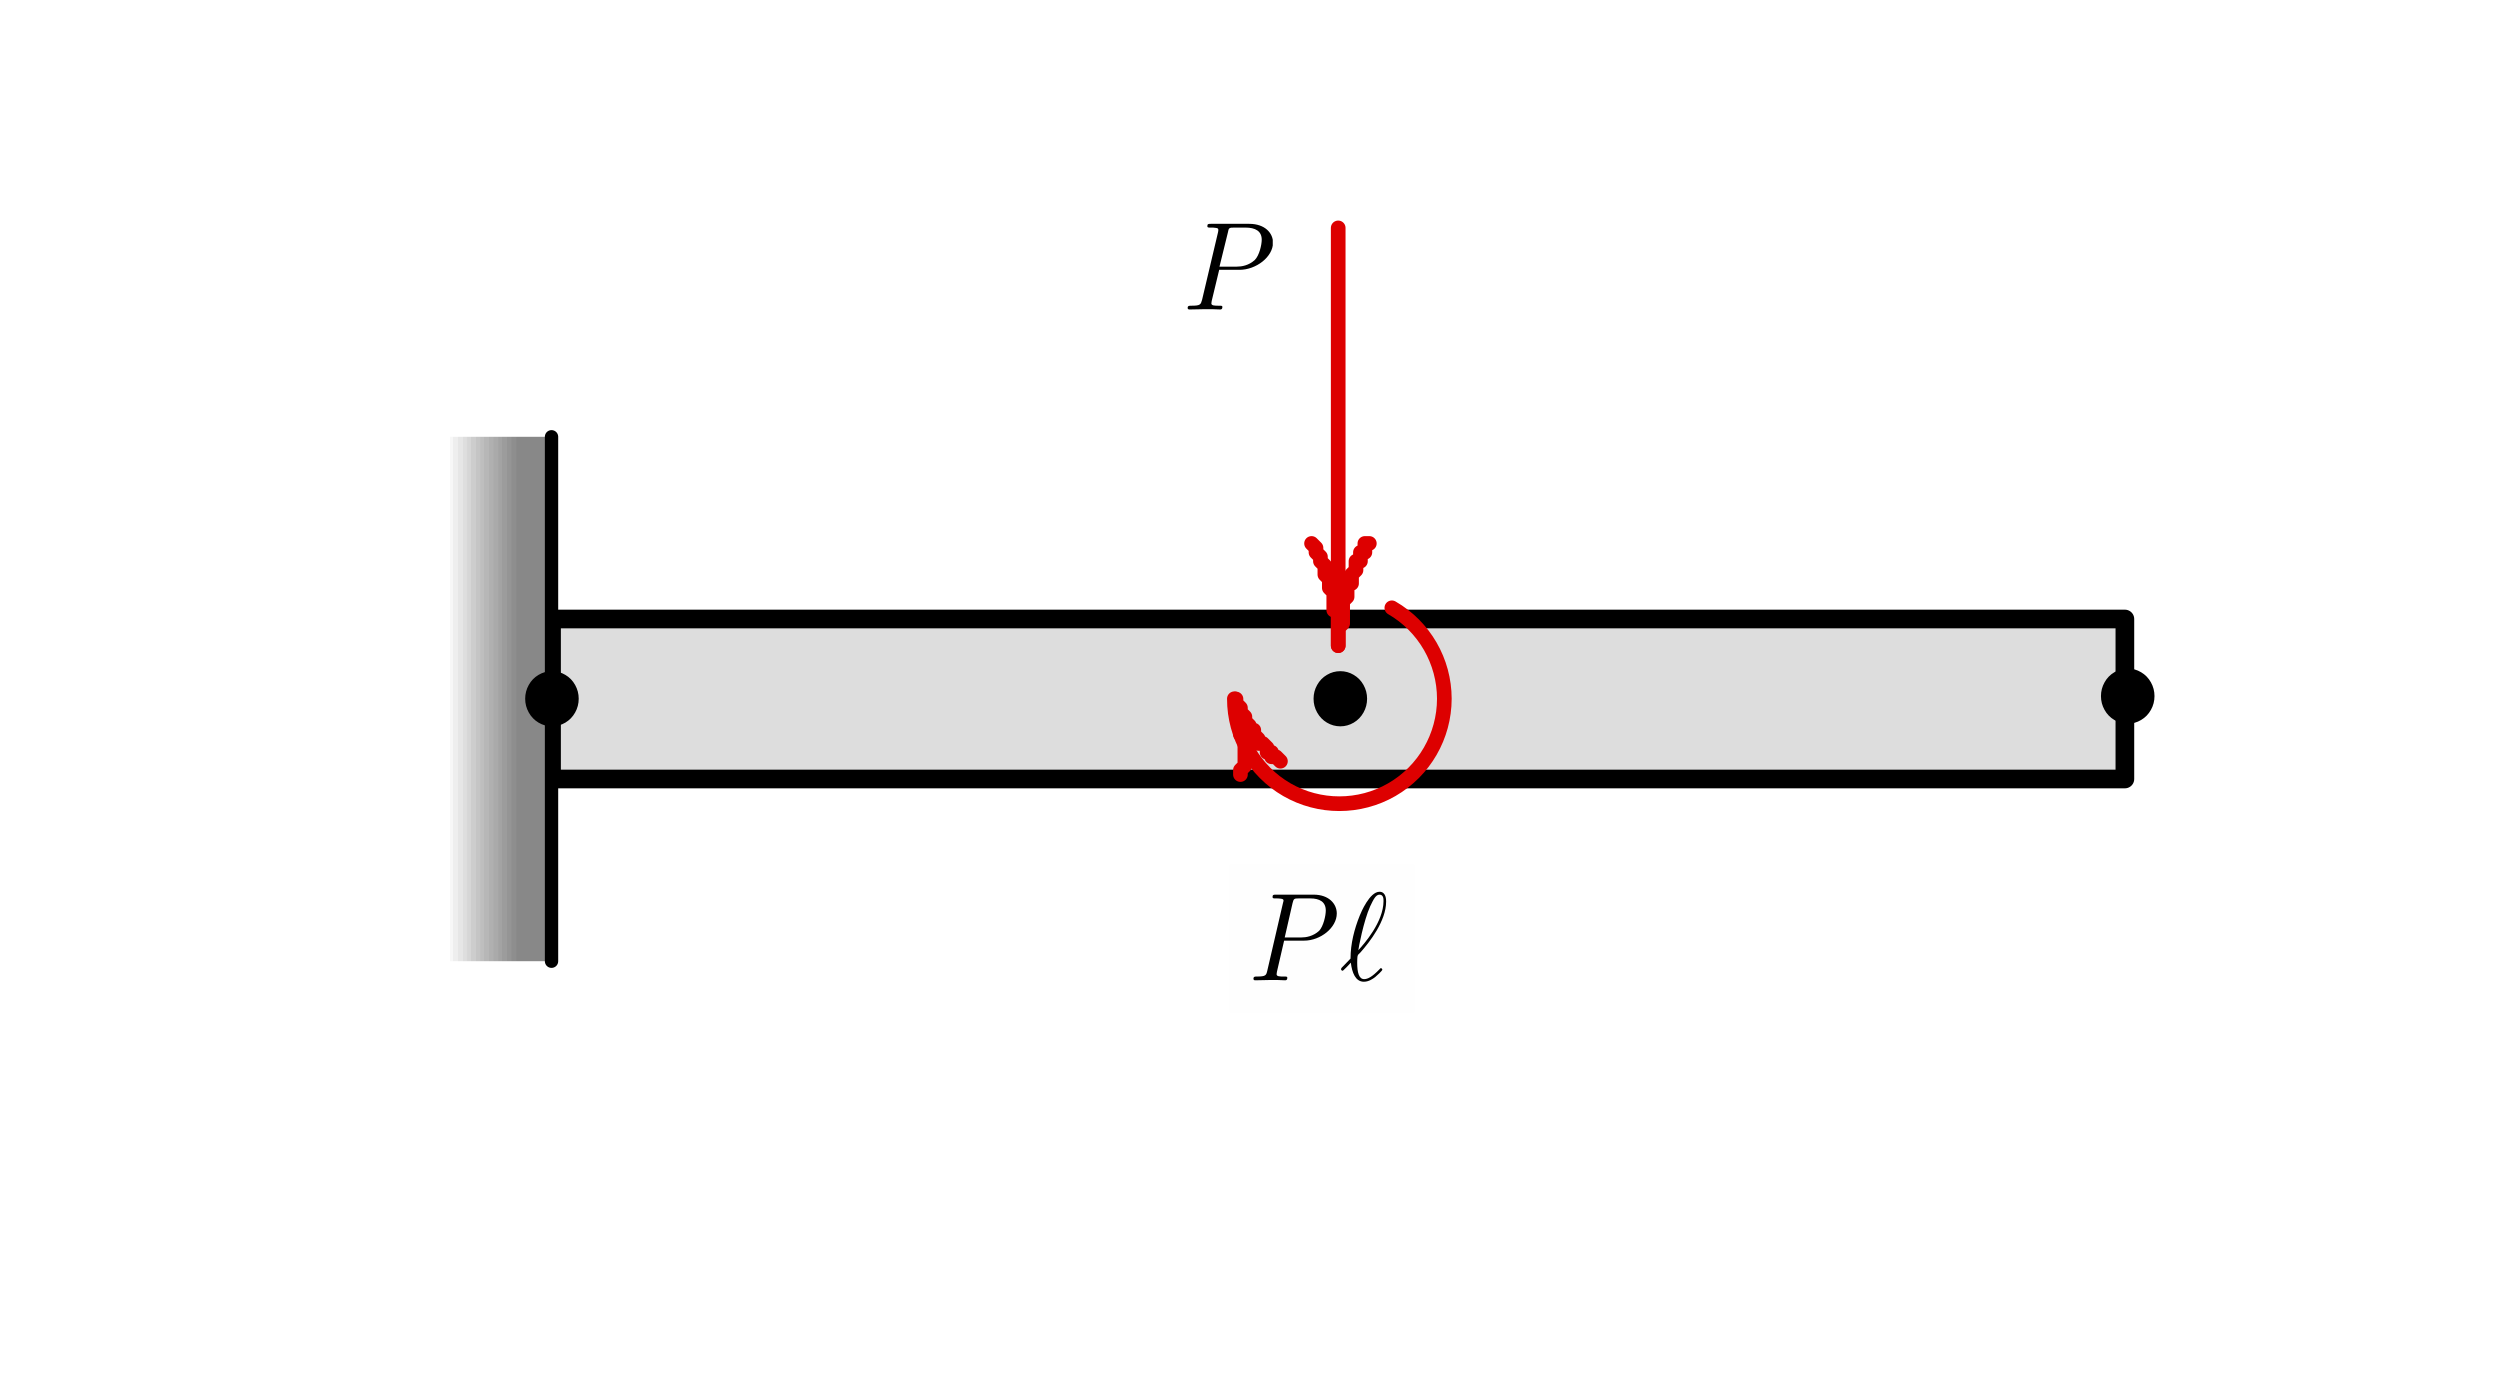
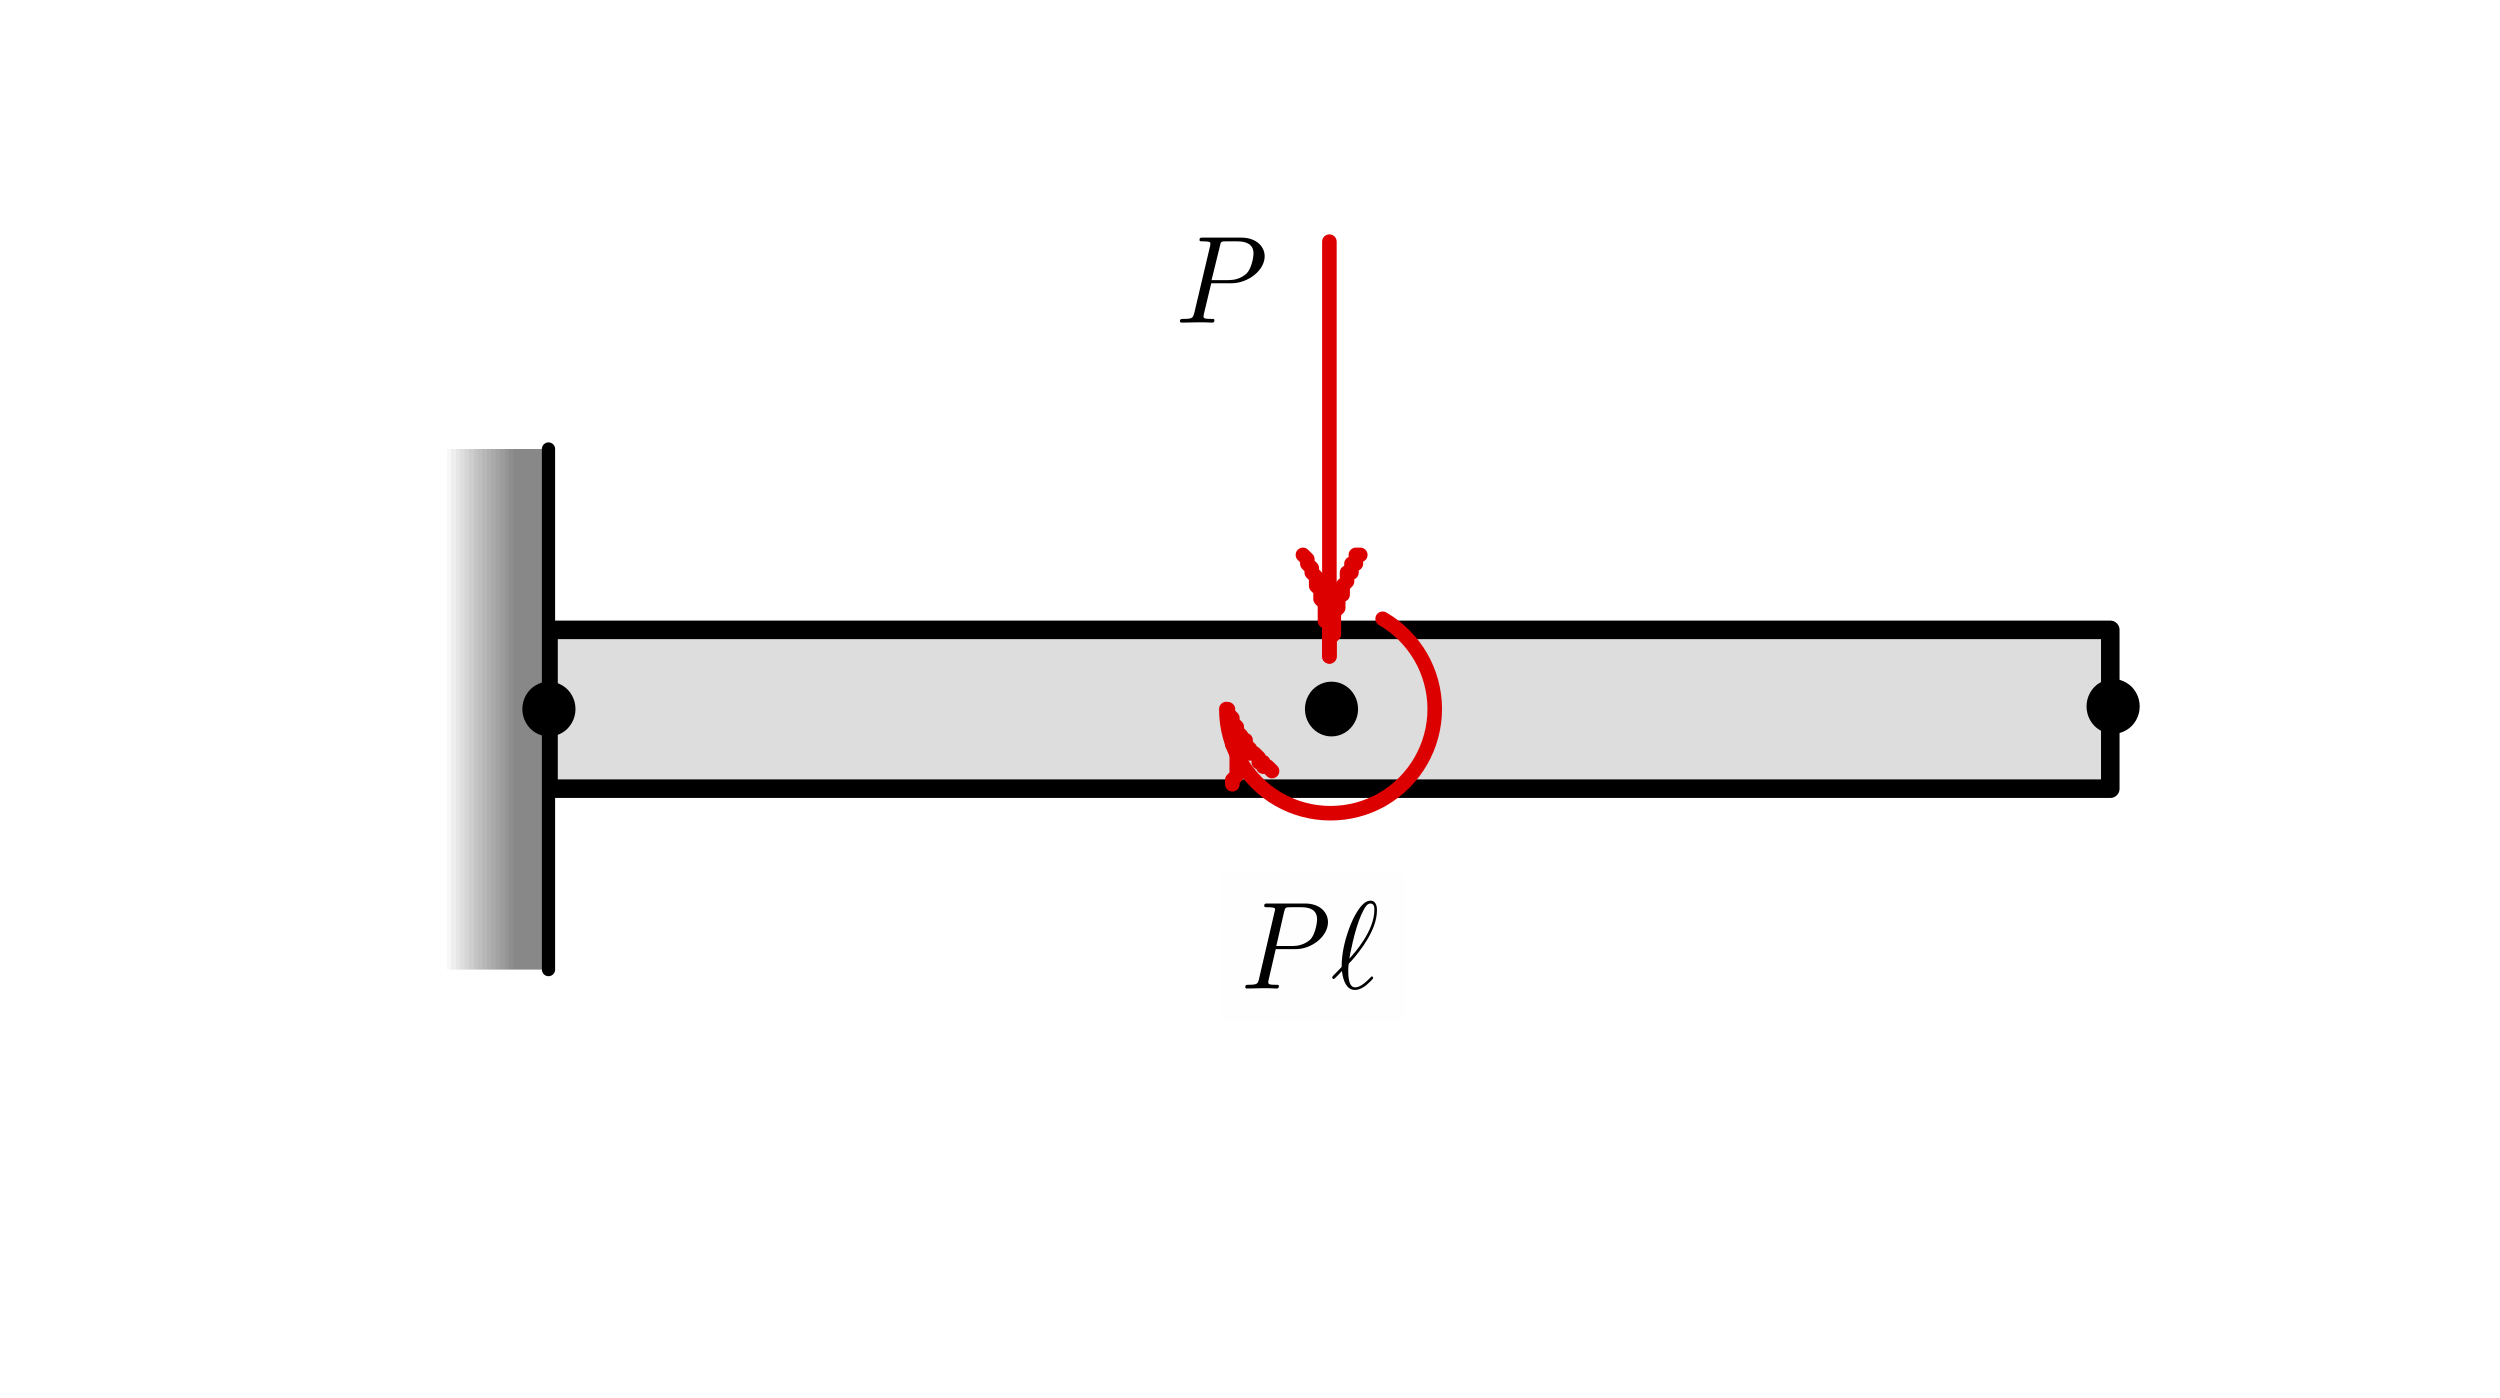
- <svg xmlns="http://www.w3.org/2000/svg" width="100%" height="100%" viewBox="0 0 135 75" version="1.1" xml:space="preserve" style="fill-rule:evenodd;clip-rule:evenodd;stroke-linecap:round;stroke-linejoin:round;stroke-miterlimit:10;">
-   <g transform="matrix(1,0,0,1,-953.427,-74.8393)">
-     <g id="Artboard3d" transform="matrix(0.383818,0,0,0.262027,828.217,74.8393)">
+ <svg xmlns="http://www.w3.org/2000/svg" width="100%" height="100%" viewBox="0 0 136 76" version="1.1" xml:space="preserve" style="fill-rule:evenodd;clip-rule:evenodd;stroke-linecap:round;stroke-linejoin:round;stroke-miterlimit:10;">
+   <g transform="matrix(1,0,0,1,-956,-74)">
+     <g id="Artboard3d" transform="matrix(0.383818,0,0,0.262027,830.846,74.8393)">
      <rect x="326.224" y="0" width="351.729" height="286.23" style="fill:none;" />
-       <g transform="matrix(2.98925,0,0,3.86281,-1054.43,-318.083)">
-         <g transform="matrix(0.871591,0,0,0.987986,417.68,14.4901)">
-           <g>
-             <clipPath id="_clip1">
-               <rect x="1.074" y="1.168" width="4.844" height="5.664" />
-             </clipPath>
-             <g clip-path="url(#_clip1)">
-               <g transform="matrix(1,0,0,1,1.07228,6.34366)">
-                 <g id="glyph0-1">
-                                 </g>
-               </g>
-             </g>
-           </g>
-         </g>
-         <g transform="matrix(0.871591,0,0,0.987986,368.139,49.1622)">
-           <g id="surface1">
-             <g>
-               <clipPath id="_clip2">
-                 <rect x="1.105" y="1.168" width="2.781" height="5.664" />
-               </clipPath>
-               <g clip-path="url(#_clip2)">
-                 <g transform="matrix(1,0,0,1,1.10634,6.25756)">
-                   <g id="glyph0-11">
-                                     </g>
-                 </g>
-               </g>
-             </g>
-           </g>
-         </g>
-         <g transform="matrix(0.871591,0,0,0.987986,404.945,49.1622)">
-           <g id="surface11">
-             <g>
-               <clipPath id="_clip3">
-                 <rect x="1.105" y="1.168" width="2.781" height="5.664" />
-               </clipPath>
-               <g clip-path="url(#_clip3)">
-                 <g transform="matrix(1,0,0,1,1.10634,6.25756)">
-                   <g id="glyph0-12">
-                                     </g>
-                 </g>
-               </g>
-             </g>
-           </g>
-         </g>
-       </g>
-       <g transform="matrix(2.98925,0,0,3.86281,-1054.43,-318.083)">
-         <g transform="matrix(0.871591,0,0,0.987986,508.566,63.8841)">
-           <g>
-             <clipPath id="_clip4">
-               <rect x="1.074" y="1.168" width="4.844" height="5.664" />
-             </clipPath>
-             <g clip-path="url(#_clip4)">
-               <g transform="matrix(1,0,0,1,1.07228,6.34366)">
-                 <g id="glyph0-13">
-                                 </g>
-               </g>
-             </g>
-           </g>
-         </g>
-         <g transform="matrix(0.871591,0,0,0.987986,509.196,17.5541)">
-           <g>
-             <clipPath id="_clip5">
-               <rect x="1.074" y="1.168" width="4.844" height="5.664" />
-             </clipPath>
-             <g clip-path="url(#_clip5)">
-               <g transform="matrix(1,0,0,1,1.07228,6.34366)">
-                 <g id="glyph0-14">
-                                 </g>
-               </g>
-             </g>
-           </g>
-         </g>
-         <g transform="matrix(0.871591,0,0,0.987986,546.646,17.1857)">
-           <g>
-             <clipPath id="_clip6">
-               <rect x="1.074" y="1.168" width="4.844" height="5.664" />
-             </clipPath>
-             <g clip-path="url(#_clip6)">
-               <g transform="matrix(1,0,0,1,1.07228,6.34366)">
-                 <g id="glyph0-15">
-                                 </g>
-               </g>
-             </g>
-           </g>
-         </g>
-       </g>
-       <g transform="matrix(2.98925,0,0,3.86281,-1054.43,-566.406)">
-         <g transform="matrix(0.871591,0,0,0.987986,380.675,156.074)">
-           <g>
-             <clipPath id="_clip7">
-               <rect x="1.074" y="1.168" width="4.844" height="5.664" />
-             </clipPath>
-             <g clip-path="url(#_clip7)">
-               <g transform="matrix(1,0,0,1,1.07228,6.34366)">
-                 <g id="glyph0-16">
-                                 </g>
-               </g>
-             </g>
-           </g>
-         </g>
-         <g transform="matrix(0.871591,0,0,0.987986,380.711,201.281)">
-           <g>
-             <clipPath id="_clip8">
-               <rect x="1.074" y="1.168" width="4.844" height="5.664" />
-             </clipPath>
-             <g clip-path="url(#_clip8)">
-               <g transform="matrix(1,0,0,1,1.07228,6.34366)">
-                 <g id="glyph0-17">
-                                 </g>
-               </g>
-             </g>
-           </g>
-         </g>
-         <g transform="matrix(0.871591,0,0,0.987986,418.753,155.647)">
-           <g>
-             <clipPath id="_clip9">
-               <rect x="1.074" y="1.168" width="4.844" height="5.664" />
-             </clipPath>
-             <g clip-path="url(#_clip9)">
-               <g transform="matrix(1,0,0,1,1.07228,6.34366)">
-                 <g id="glyph0-18">
-                                 </g>
-               </g>
-             </g>
-           </g>
-         </g>
-       </g>
      <g transform="matrix(2.98925,0,0,3.86281,-645.13,-829.586)">
        <g transform="matrix(0.209182,0,0,-0.237117,326.224,504.11)">
          <rect x="118" y="1045" width="354" height="36" style="fill:rgb(221,221,221);stroke:black;stroke-width:4.2px;" />
        </g>
        <g transform="matrix(0.871591,0,0,0.987986,326.224,1.42109e-14)">
-           <clipPath id="_clip10">
+           <clipPath id="_clip1">
            <rect x="22.56" y="240.96" width="5.76" height="28.32" />
          </clipPath>
-           <g clip-path="url(#_clip10)">
-             <rect x="22.557" y="240.926" width="6.479" height="28.796" style="fill:url(#_Linear11);" />
+           <g clip-path="url(#_clip1)">
+             <rect x="22.557" y="240.926" width="6.479" height="28.796" style="fill:url(#_Linear2);" />
          </g>
        </g>
        <g transform="matrix(0,0.237117,-0.209182,0,573.267,224.075)">
          <path d="M59,1063L177,1063" style="fill:none;fill-rule:nonzero;stroke:black;stroke-width:3px;" />
        </g>
        <g transform="matrix(0.209182,0,0,-0.237117,326.224,504.084)">
          <path d="M292.615,1068.06C293.5,1068.59 294.454,1068.85 295.476,1068.85C296.498,1068.85 297.452,1068.59 298.337,1068.06C299.222,1067.54 299.92,1066.82 300.431,1065.9C300.942,1064.99 301.198,1064 301.198,1062.95C301.198,1061.89 300.942,1060.91 300.431,1060C299.92,1059.08 299.222,1058.36 298.337,1057.83C297.452,1057.31 296.498,1057.04 295.476,1057.04C294.454,1057.04 293.5,1057.31 292.615,1057.83C291.729,1058.36 291.031,1059.08 290.52,1060C290.009,1060.91 289.754,1061.89 289.754,1062.95C289.754,1064 290.009,1064.99 290.52,1065.9C291.031,1066.82 291.729,1067.54 292.615,1068.06" style="stroke:black;stroke-width:0.6px;" />
        </g>
        <g transform="matrix(0.209182,0,0,-0.237117,326.224,504.084)">
          <path d="M115.229,1068.06C116.114,1068.59 117.068,1068.85 118.09,1068.85C119.112,1068.85 120.066,1068.59 120.951,1068.06C121.837,1067.54 122.535,1066.82 123.046,1065.9C123.557,1064.99 123.812,1064 123.812,1062.95C123.812,1061.89 123.557,1060.91 123.046,1060C122.535,1059.08 121.837,1058.36 120.951,1057.83C120.066,1057.31 119.112,1057.04 118.09,1057.04C117.068,1057.04 116.114,1057.31 115.229,1057.83C114.344,1058.36 113.646,1059.08 113.135,1060C112.624,1060.91 112.368,1061.89 112.368,1062.95C112.368,1064 112.624,1064.99 113.135,1065.9C113.646,1066.82 114.344,1067.54 115.229,1068.06" style="stroke:black;stroke-width:0.6px;" />
        </g>
        <g transform="matrix(0.209182,0,0,-0.237117,326.224,503.802)">
          <path d="M469.78,1067.46C470.665,1067.99 471.619,1068.26 472.641,1068.26C473.663,1068.26 474.617,1067.99 475.502,1067.46C476.387,1066.94 477.085,1066.22 477.597,1065.3C478.108,1064.39 478.363,1063.4 478.363,1062.35C478.363,1061.29 478.108,1060.31 477.597,1059.4C477.085,1058.48 476.387,1057.76 475.502,1057.24C474.617,1056.71 473.663,1056.44 472.641,1056.44C471.619,1056.44 470.665,1056.71 469.78,1057.24C468.895,1057.76 468.197,1058.48 467.686,1059.4C467.174,1060.31 466.919,1061.29 466.919,1062.35C466.919,1063.4 467.174,1064.39 467.686,1065.3C468.197,1066.22 468.895,1066.94 469.78,1067.46" style="stroke:black;stroke-width:0.6px;" />
        </g>
        <g transform="matrix(0,0.237117,-0.209182,0,597.951,168.116)">
          <path d="M248,1004L342,1004" style="fill:none;fill-rule:nonzero;stroke:rgb(221,0,0);stroke-width:3.3px;" />
        </g>
        <g transform="matrix(0.209182,0,0,-0.237117,326.224,492.966)">
          <path d="M302,1051L301,1051L301,1049L300,1049L300,1047L299,1047L299,1045L298,1044L298,1042L297,1042L297,1039L296,1038L296,1033L295,1032L295,1028L295,1036L294,1036L294,1040L293,1041L293,1043L292,1044L292,1046L291,1047L291,1048L290,1049L290,1050L289,1051" style="fill:none;fill-rule:nonzero;stroke:rgb(221,0,0);stroke-width:3.3px;" />
        </g>
        <g transform="matrix(0.104601,-0.205342,0.181151,0.11857,164.168,186.886)">
          <path d="M285.267,1043.54C277.966,1047.75 273.459,1055.56 273.455,1064C273.459,1072.42 277.971,1080.24 285.267,1084.45C292.571,1088.66 301.591,1088.66 308.891,1084.45C316.191,1080.23 320.699,1072.42 320.703,1063.99" style="fill:none;fill-rule:nonzero;stroke:rgb(221,0,0);stroke-width:3.3px;" />
        </g>
        <g transform="matrix(0.209182,0,0,-0.237117,326.224,508.141)">
          <path d="M273,1063L273,1064L274,1065L274,1072L273,1072L273,1077L272,1077L272,1080L272,1079L273,1078L273,1077L274,1076L274,1075L275,1074L275,1073L276,1073L276,1072L277,1071L277,1070L278,1070L279,1069L279,1068L280,1068L280,1067L281,1067L282,1066" style="fill:none;fill-rule:nonzero;stroke:rgb(221,0,0);stroke-width:3.3px;" />
        </g>
        <g transform="matrix(0.871591,0,0,0.987986,379.694,225.006)">
          <g>
-             <clipPath id="_clip12">
+             <clipPath id="_clip3">
              <rect x="1.074" y="1.168" width="4.844" height="5.664" />
            </clipPath>
-             <g clip-path="url(#_clip12)">
+             <g clip-path="url(#_clip3)">
              <g transform="matrix(1,0,0,1,1.07228,6.34366)">
-                 <g id="glyph0-19">
+                 <g id="glyph0-1">
                  <path d="M1.953,-2.141L3.047,-2.141C3.953,-2.141 4.859,-2.844 4.859,-3.609C4.859,-4.125 4.422,-4.625 3.578,-4.625L1.5,-4.625C1.375,-4.625 1.313,-4.625 1.313,-4.5C1.313,-4.422 1.359,-4.422 1.5,-4.422C1.578,-4.422 1.688,-4.422 1.766,-4.406C1.875,-4.391 1.906,-4.375 1.906,-4.297C1.906,-4.266 1.906,-4.25 1.891,-4.172L1.031,-0.531C0.953,-0.266 0.953,-0.203 0.438,-0.203C0.328,-0.203 0.25,-0.203 0.25,-0.078C0.25,0 0.328,0 0.359,0C0.531,0 0.984,-0.016 1.172,-0.016L1.578,-0.016C1.719,-0.016 1.859,0 2,0C2.047,0 2.125,0 2.125,-0.141C2.125,-0.203 2.078,-0.203 1.953,-0.203C1.719,-0.203 1.531,-0.203 1.531,-0.328C1.531,-0.375 1.547,-0.406 1.547,-0.453L1.953,-2.141ZM2.422,-4.156C2.469,-4.406 2.484,-4.422 2.766,-4.422L3.375,-4.422C3.906,-4.422 4.25,-4.234 4.25,-3.766C4.25,-3.5 4.125,-2.922 3.875,-2.672C3.547,-2.375 3.172,-2.313 2.891,-2.313L1.969,-2.313L2.422,-4.156Z" style="fill-rule:nonzero;" />
                </g>
              </g>
            </g>
          </g>
        </g>
        <g transform="matrix(0.871591,0,0,0.987986,382.812,260.88)">
          <rect x="0" y="0" width="10" height="8" style="fill:rgb(254,254,254);" />
          <g>
            <g transform="matrix(1,0,0,1,1.0481,6.25756)">
-               <g id="glyph0-110">
+               <g id="glyph0-11">
                <path d="M1.906,-2.141L2.984,-2.141C3.875,-2.141 4.75,-2.844 4.75,-3.609C4.75,-4.125 4.328,-4.625 3.5,-4.625L1.469,-4.625C1.344,-4.625 1.281,-4.625 1.281,-4.5C1.281,-4.422 1.328,-4.422 1.453,-4.422C1.547,-4.422 1.656,-4.422 1.734,-4.406C1.828,-4.391 1.875,-4.375 1.875,-4.297C1.875,-4.266 1.859,-4.25 1.844,-4.172L1,-0.531C0.938,-0.266 0.922,-0.203 0.422,-0.203C0.328,-0.203 0.25,-0.203 0.25,-0.078C0.25,0 0.328,0 0.344,0C0.516,0 0.969,-0.016 1.141,-0.016L1.547,-0.016C1.688,-0.016 1.828,0 1.953,0C2,0 2.078,0 2.078,-0.141C2.078,-0.203 2.031,-0.203 1.906,-0.203C1.672,-0.203 1.5,-0.203 1.5,-0.328C1.5,-0.375 1.516,-0.406 1.516,-0.453L1.906,-2.141ZM2.359,-4.156C2.422,-4.406 2.438,-4.422 2.703,-4.422L3.313,-4.422C3.828,-4.422 4.156,-4.234 4.156,-3.766C4.156,-3.5 4.031,-2.922 3.797,-2.672C3.469,-2.375 3.094,-2.313 2.828,-2.313L1.938,-2.313L2.359,-4.156Z" style="fill-rule:nonzero;" />
              </g>
            </g>
          </g>
          <g>
            <g transform="matrix(1,0,0,1,5.96229,6.25756)">
              <g id="glyph0-2">
                <path d="M0.094,-0.672C0.094,-0.656 0.063,-0.625 0.063,-0.609C0.063,-0.563 0.109,-0.516 0.141,-0.516C0.172,-0.516 0.188,-0.531 0.375,-0.719C0.422,-0.766 0.547,-0.906 0.594,-0.953C0.656,-0.422 0.844,0.078 1.297,0.078C1.563,0.078 1.781,-0.078 1.906,-0.172C2,-0.25 2.297,-0.516 2.297,-0.578C2.297,-0.594 2.266,-0.656 2.219,-0.656C2.203,-0.656 2.188,-0.656 2.141,-0.594C1.734,-0.172 1.5,-0.063 1.313,-0.063C1.031,-0.063 0.938,-0.422 0.938,-0.953C0.938,-0.984 0.938,-1.297 0.969,-1.328C0.969,-1.359 0.969,-1.375 1.109,-1.5C1.609,-2.063 2.5,-3.203 2.5,-4.25C2.5,-4.359 2.5,-4.781 2.141,-4.781C1.609,-4.781 1.141,-3.656 1.078,-3.5C0.781,-2.766 0.578,-1.969 0.578,-1.172L0.094,-0.672ZM1,-1.625C1,-1.703 1.281,-3.203 1.641,-4C1.813,-4.359 1.938,-4.625 2.141,-4.625C2.359,-4.625 2.359,-4.391 2.359,-4.281C2.359,-3.141 1.297,-1.953 1,-1.625Z" style="fill-rule:nonzero;" />
              </g>
            </g>
          </g>
        </g>
      </g>
    </g>
  </g>
  <defs>
-     <linearGradient id="_Linear11" x1="0" y1="0" x2="1" y2="0" gradientUnits="userSpaceOnUse" gradientTransform="matrix(6.47909,0,0,-28.7959,22.5568,269.722)">
+     <linearGradient id="_Linear2" x1="0" y1="0" x2="1" y2="0" gradientUnits="userSpaceOnUse" gradientTransform="matrix(6.47909,0,0,-28.7959,22.5568,269.722)">
      <stop offset="0" style="stop-color:white;stop-opacity:1" />
      <stop offset="0.04" style="stop-color:white;stop-opacity:1" />
      <stop offset="0.04" style="stop-color:rgb(247,247,247);stop-opacity:1" />
      <stop offset="0.07" style="stop-color:rgb(247,247,247);stop-opacity:1" />
      <stop offset="0.07" style="stop-color:rgb(238,238,238);stop-opacity:1" />
      <stop offset="0.11" style="stop-color:rgb(238,238,238);stop-opacity:1" />
      <stop offset="0.11" style="stop-color:rgb(230,230,230);stop-opacity:1" />
      <stop offset="0.15" style="stop-color:rgb(230,230,230);stop-opacity:1" />
      <stop offset="0.15" style="stop-color:rgb(222,222,222);stop-opacity:1" />
      <stop offset="0.18" style="stop-color:rgb(222,222,222);stop-opacity:1" />
      <stop offset="0.19" style="stop-color:rgb(214,214,214);stop-opacity:1" />
      <stop offset="0.22" style="stop-color:rgb(214,214,214);stop-opacity:1" />
      <stop offset="0.22" style="stop-color:rgb(205,205,205);stop-opacity:1" />
      <stop offset="0.26" style="stop-color:rgb(205,205,205);stop-opacity:1" />
      <stop offset="0.26" style="stop-color:rgb(197,197,197);stop-opacity:1" />
      <stop offset="0.29" style="stop-color:rgb(197,197,197);stop-opacity:1" />
      <stop offset="0.3" style="stop-color:rgb(190,190,190);stop-opacity:1" />
      <stop offset="0.33" style="stop-color:rgb(190,190,190);stop-opacity:1" />
      <stop offset="0.33" style="stop-color:rgb(183,183,183);stop-opacity:1" />
      <stop offset="0.37" style="stop-color:rgb(183,183,183);stop-opacity:1" />
      <stop offset="0.37" style="stop-color:rgb(176,176,176);stop-opacity:1" />
      <stop offset="0.4" style="stop-color:rgb(176,176,176);stop-opacity:1" />
      <stop offset="0.41" style="stop-color:rgb(170,170,170);stop-opacity:1" />
      <stop offset="0.44" style="stop-color:rgb(170,170,170);stop-opacity:1" />
      <stop offset="0.45" style="stop-color:rgb(163,163,163);stop-opacity:1" />
      <stop offset="0.48" style="stop-color:rgb(163,163,163);stop-opacity:1" />
      <stop offset="0.48" style="stop-color:rgb(156,156,156);stop-opacity:1" />
      <stop offset="0.52" style="stop-color:rgb(156,156,156);stop-opacity:1" />
      <stop offset="0.52" style="stop-color:rgb(149,149,149);stop-opacity:1" />
      <stop offset="0.55" style="stop-color:rgb(149,149,149);stop-opacity:1" />
      <stop offset="0.56" style="stop-color:rgb(142,142,142);stop-opacity:1" />
      <stop offset="0.59" style="stop-color:rgb(142,142,142);stop-opacity:1" />
      <stop offset="0.6" style="stop-color:rgb(136,136,136);stop-opacity:1" />
      <stop offset="1" style="stop-color:rgb(136,136,136);stop-opacity:1" />
    </linearGradient>
  </defs>
</svg>
